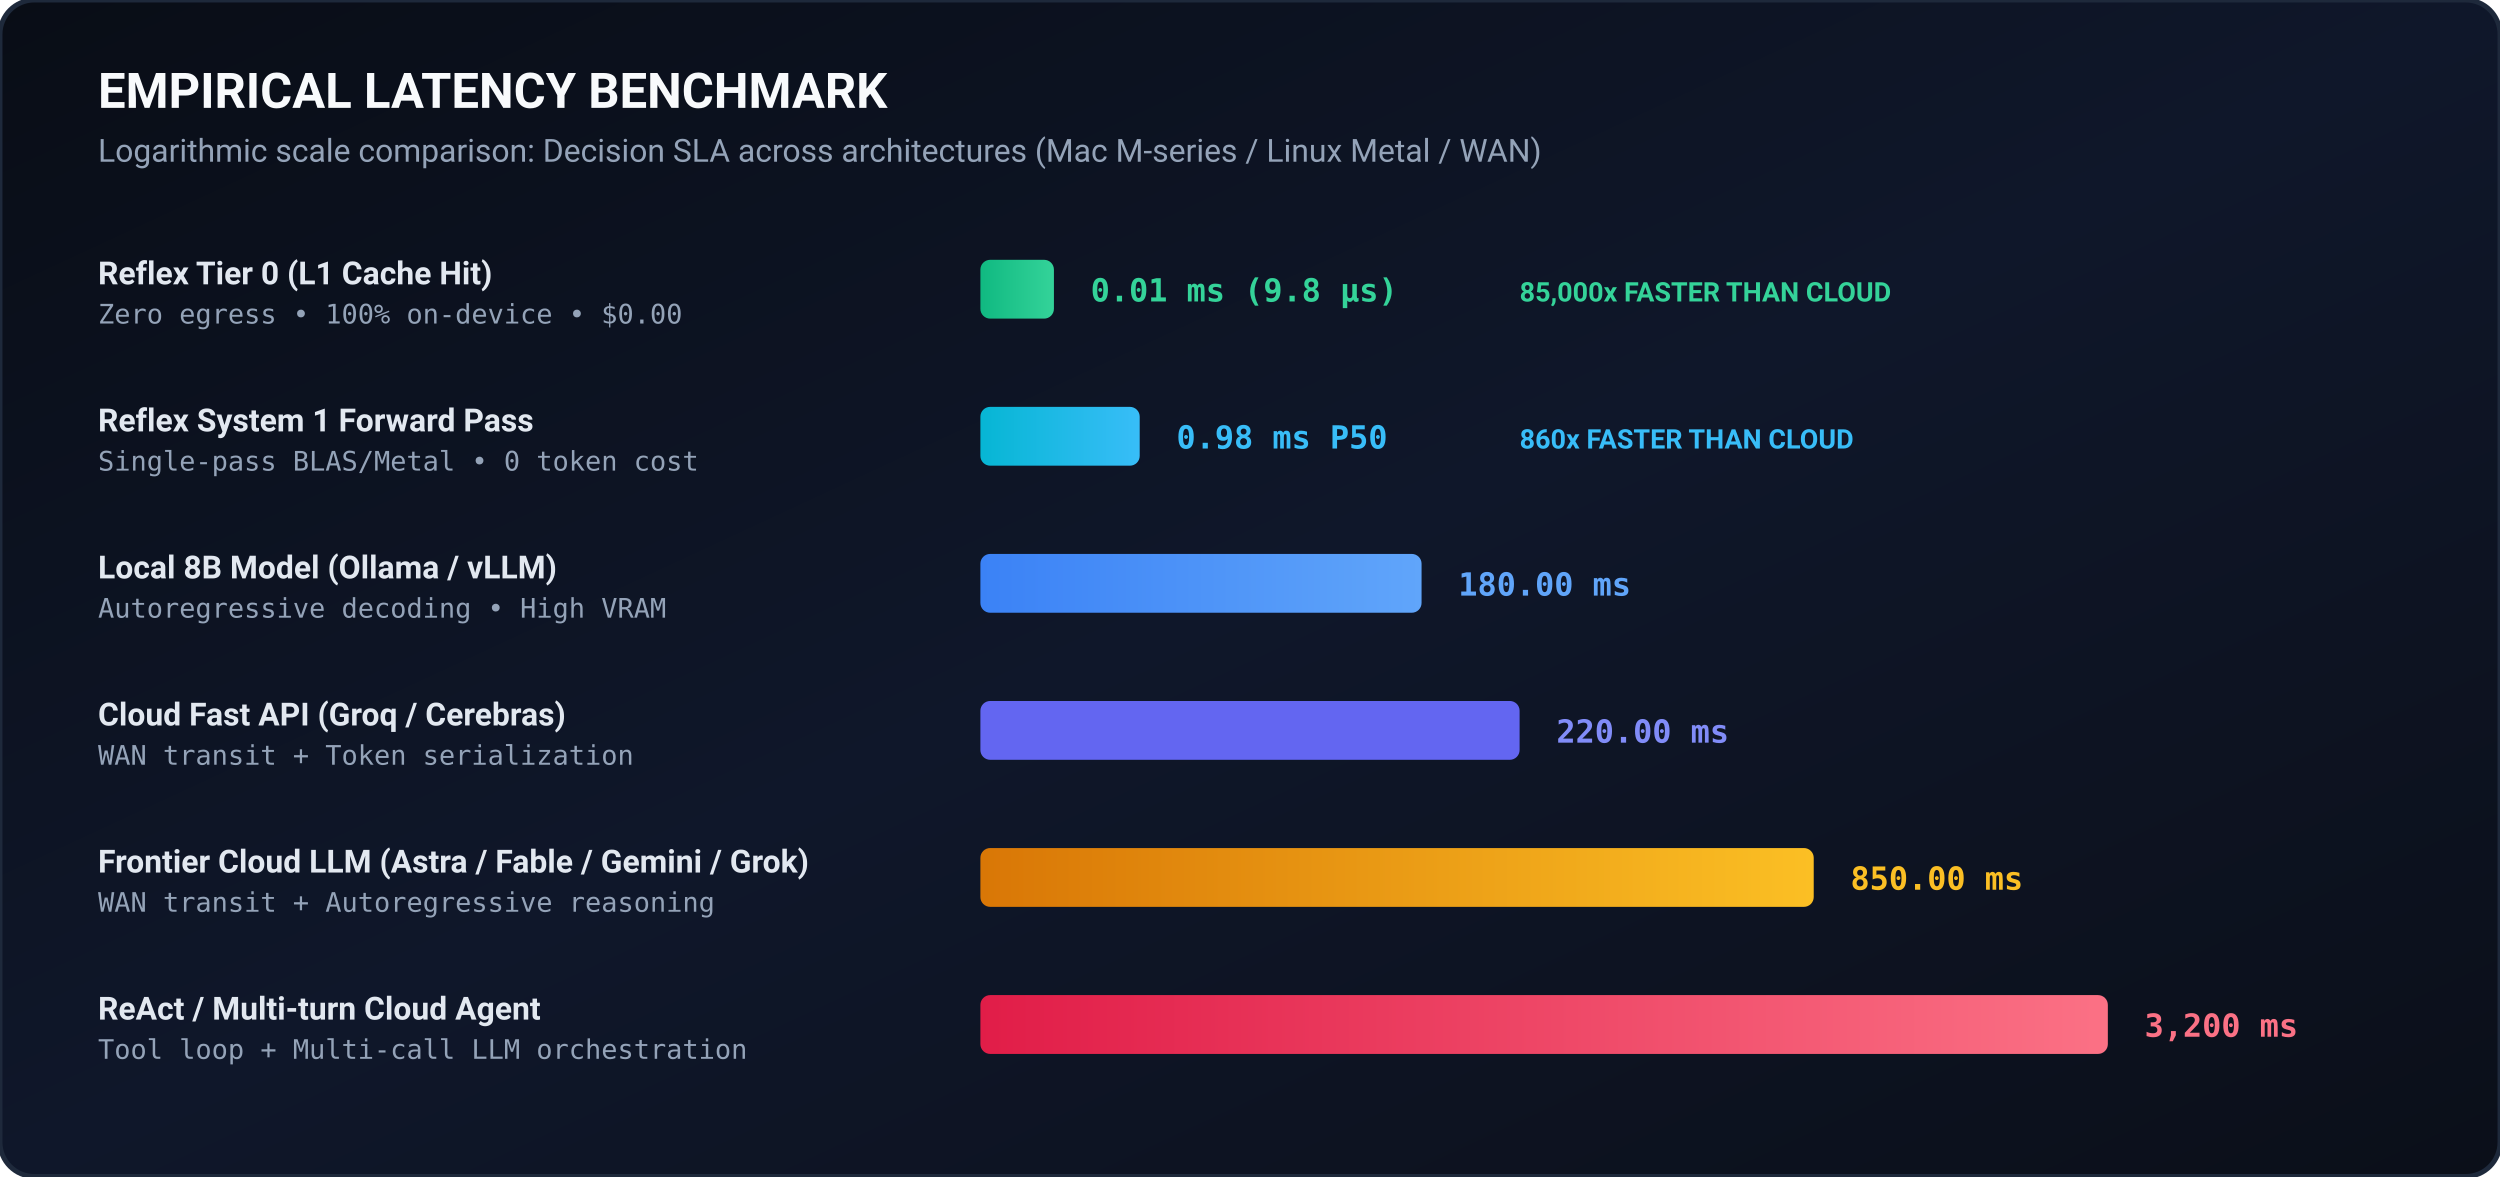
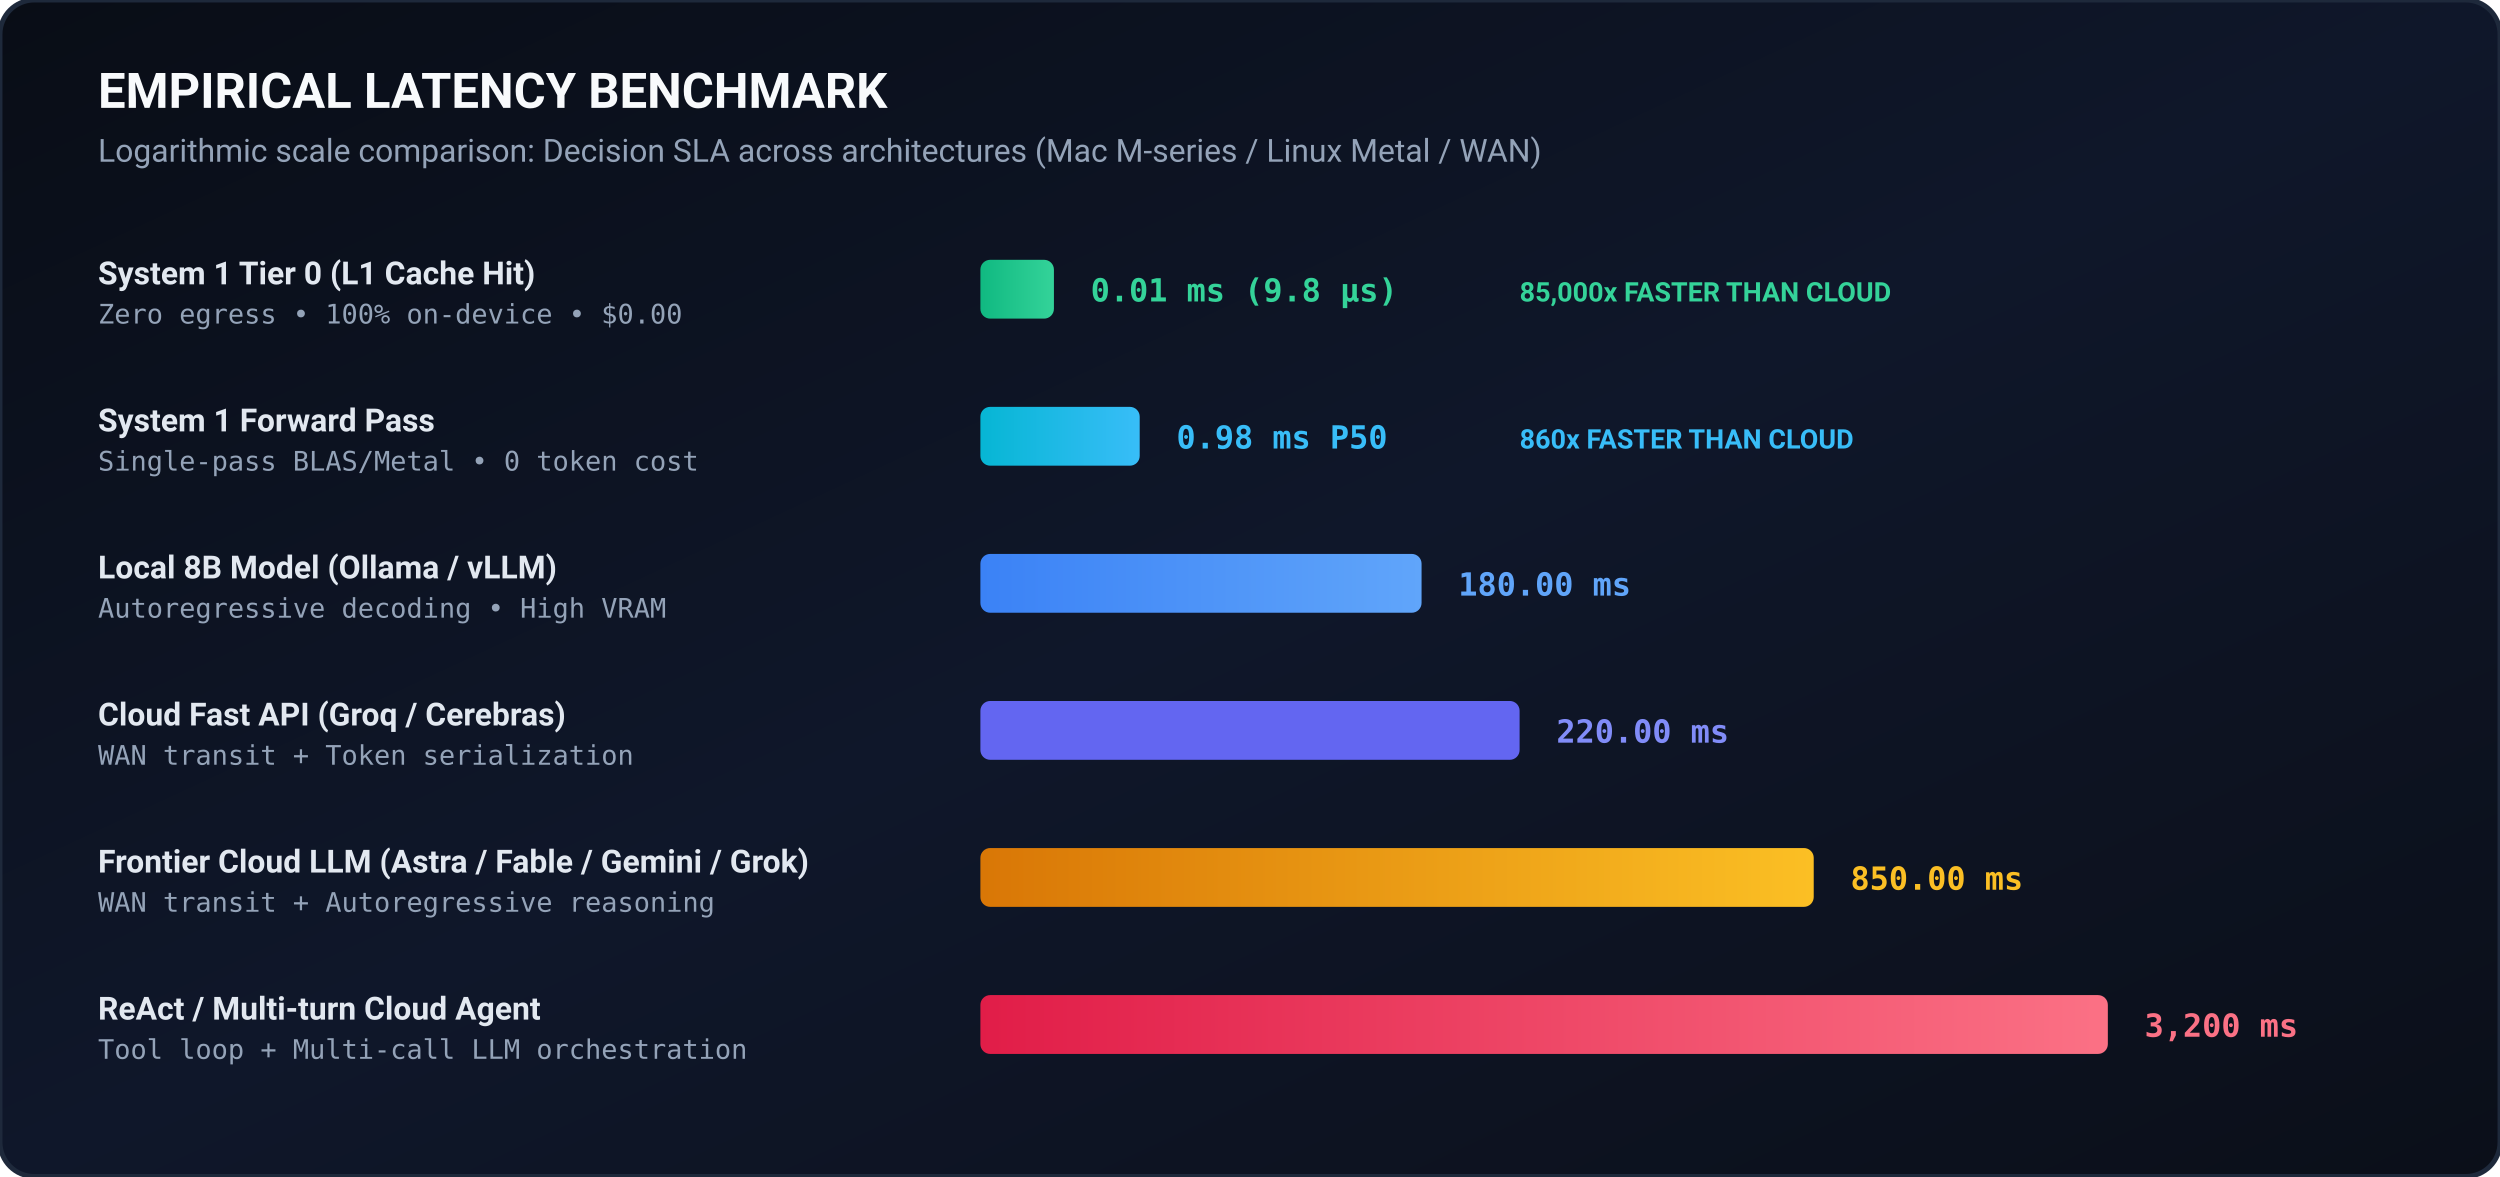
<svg xmlns="http://www.w3.org/2000/svg" viewBox="0 0 1020 480" width="100%" height="100%">
  <defs>
    <linearGradient id="bg-chart" x1="0%" y1="0%" x2="100%" y2="100%">
      <stop offset="0%" stop-color="#090D16" />
      <stop offset="50%" stop-color="#0F172A" />
      <stop offset="100%" stop-color="#0B0F19" />
    </linearGradient>
    <linearGradient id="bar-green" x1="0%" y1="0%" x2="100%" y2="0%">
      <stop offset="0%" stop-color="#10B981" />
      <stop offset="100%" stop-color="#34D399" />
    </linearGradient>
    <linearGradient id="bar-cyan" x1="0%" y1="0%" x2="100%" y2="0%">
      <stop offset="0%" stop-color="#06B6D4" />
      <stop offset="100%" stop-color="#38BDF8" />
    </linearGradient>
    <linearGradient id="bar-blue" x1="0%" y1="0%" x2="100%" y2="0%">
      <stop offset="0%" stop-color="#3B82F6" />
      <stop offset="100%" stop-color="#60A5FA" />
    </linearGradient>
    <linearGradient id="bar-amber" x1="0%" y1="0%" x2="100%" y2="0%">
      <stop offset="0%" stop-color="#D97706" />
      <stop offset="100%" stop-color="#FBBF24" />
    </linearGradient>
    <linearGradient id="bar-rose" x1="0%" y1="0%" x2="100%" y2="0%">
      <stop offset="0%" stop-color="#E11D48" />
      <stop offset="100%" stop-color="#FB7185" />
    </linearGradient>
  </defs>
  <style>
    .title { font-family: -apple-system, BlinkMacSystemFont, "Segoe UI", Roboto, sans-serif; font-weight: 700; fill: #F8FAFC; font-size: 20px; }
    .sub { font-family: -apple-system, BlinkMacSystemFont, "Segoe UI", Roboto, sans-serif; font-weight: 400; fill: #94A3B8; font-size: 13px; }
    .label { font-family: -apple-system, BlinkMacSystemFont, "Segoe UI", Roboto, sans-serif; font-weight: 600; font-size: 13px; fill: #E2E8F0; }
    .meta { font-family: ui-monospace, SFMono-Regular, Menlo, Monaco, Consolas, monospace; font-size: 11px; fill: #94A3B8; }
    .val { font-family: ui-monospace, SFMono-Regular, Menlo, Monaco, Consolas, monospace; font-weight: 700; font-size: 13px; }
    .speedup { font-family: -apple-system, BlinkMacSystemFont, "Segoe UI", Roboto, sans-serif; font-weight: 700; font-size: 11px; }
  </style>
  <rect width="1020" height="480" rx="14" fill="url(#bg-chart)" stroke="#1E293B" stroke-width="2" />
  <text x="40" y="44" class="title">EMPIRICAL LATENCY BENCHMARK</text>
  <text x="40" y="66" class="sub">Logarithmic scale comparison: Decision SLA across architectures (Mac M-series / Linux Metal / WAN)</text>
  <g transform="translate(40, 100)">
-     <text x="0" y="16" class="label">Reflex Tier 0 (L1 Cache Hit)</text>
+     <text x="0" y="16" class="label">System 1 Tier 0 (L1 Cache Hit)</text>
    <text x="0" y="32" class="meta">Zero egress • 100% on-device • $0.00</text>
    <rect x="360" y="6" width="30" height="24" rx="4" fill="url(#bar-green)" />
    <text x="405" y="23" class="val" fill="#34D399">0.01 ms (9.8 µs)</text>
    <text x="580" y="23" class="speedup" fill="#34D399">85,000x FASTER THAN CLOUD</text>
  </g>
  <g transform="translate(40, 160)">
-     <text x="0" y="16" class="label">Reflex System 1 Forward Pass</text>
+     <text x="0" y="16" class="label">System 1 Forward Pass</text>
    <text x="0" y="32" class="meta">Single-pass BLAS/Metal • 0 token cost</text>
    <rect x="360" y="6" width="65" height="24" rx="4" fill="url(#bar-cyan)" />
    <text x="440" y="23" class="val" fill="#38BDF8">0.98 ms P50</text>
    <text x="580" y="23" class="speedup" fill="#38BDF8">860x FASTER THAN CLOUD</text>
  </g>
  <g transform="translate(40, 220)">
    <text x="0" y="16" class="label">Local 8B Model (Ollama / vLLM)</text>
    <text x="0" y="32" class="meta">Autoregressive decoding • High VRAM</text>
    <rect x="360" y="6" width="180" height="24" rx="4" fill="url(#bar-blue)" />
    <text x="555" y="23" class="val" fill="#60A5FA">180.00 ms</text>
  </g>
  <g transform="translate(40, 280)">
    <text x="0" y="16" class="label">Cloud Fast API (Groq / Cerebras)</text>
    <text x="0" y="32" class="meta">WAN transit + Token serialization</text>
    <rect x="360" y="6" width="220" height="24" rx="4" fill="#6366F1" />
    <text x="595" y="23" class="val" fill="#818CF8">220.00 ms</text>
  </g>
  <g transform="translate(40, 340)">
    <text x="0" y="16" class="label">Frontier Cloud LLM (Astra / Fable / Gemini / Grok)</text>
    <text x="0" y="32" class="meta">WAN transit + Autoregressive reasoning</text>
    <rect x="360" y="6" width="340" height="24" rx="4" fill="url(#bar-amber)" />
    <text x="715" y="23" class="val" fill="#FBBF24">850.00 ms</text>
  </g>
  <g transform="translate(40, 400)">
    <text x="0" y="16" class="label">ReAct / Multi-turn Cloud Agent</text>
    <text x="0" y="32" class="meta">Tool loop + Multi-call LLM orchestration</text>
    <rect x="360" y="6" width="460" height="24" rx="4" fill="url(#bar-rose)" />
    <text x="835" y="23" class="val" fill="#FB7185">3,200 ms</text>
  </g>
</svg>
